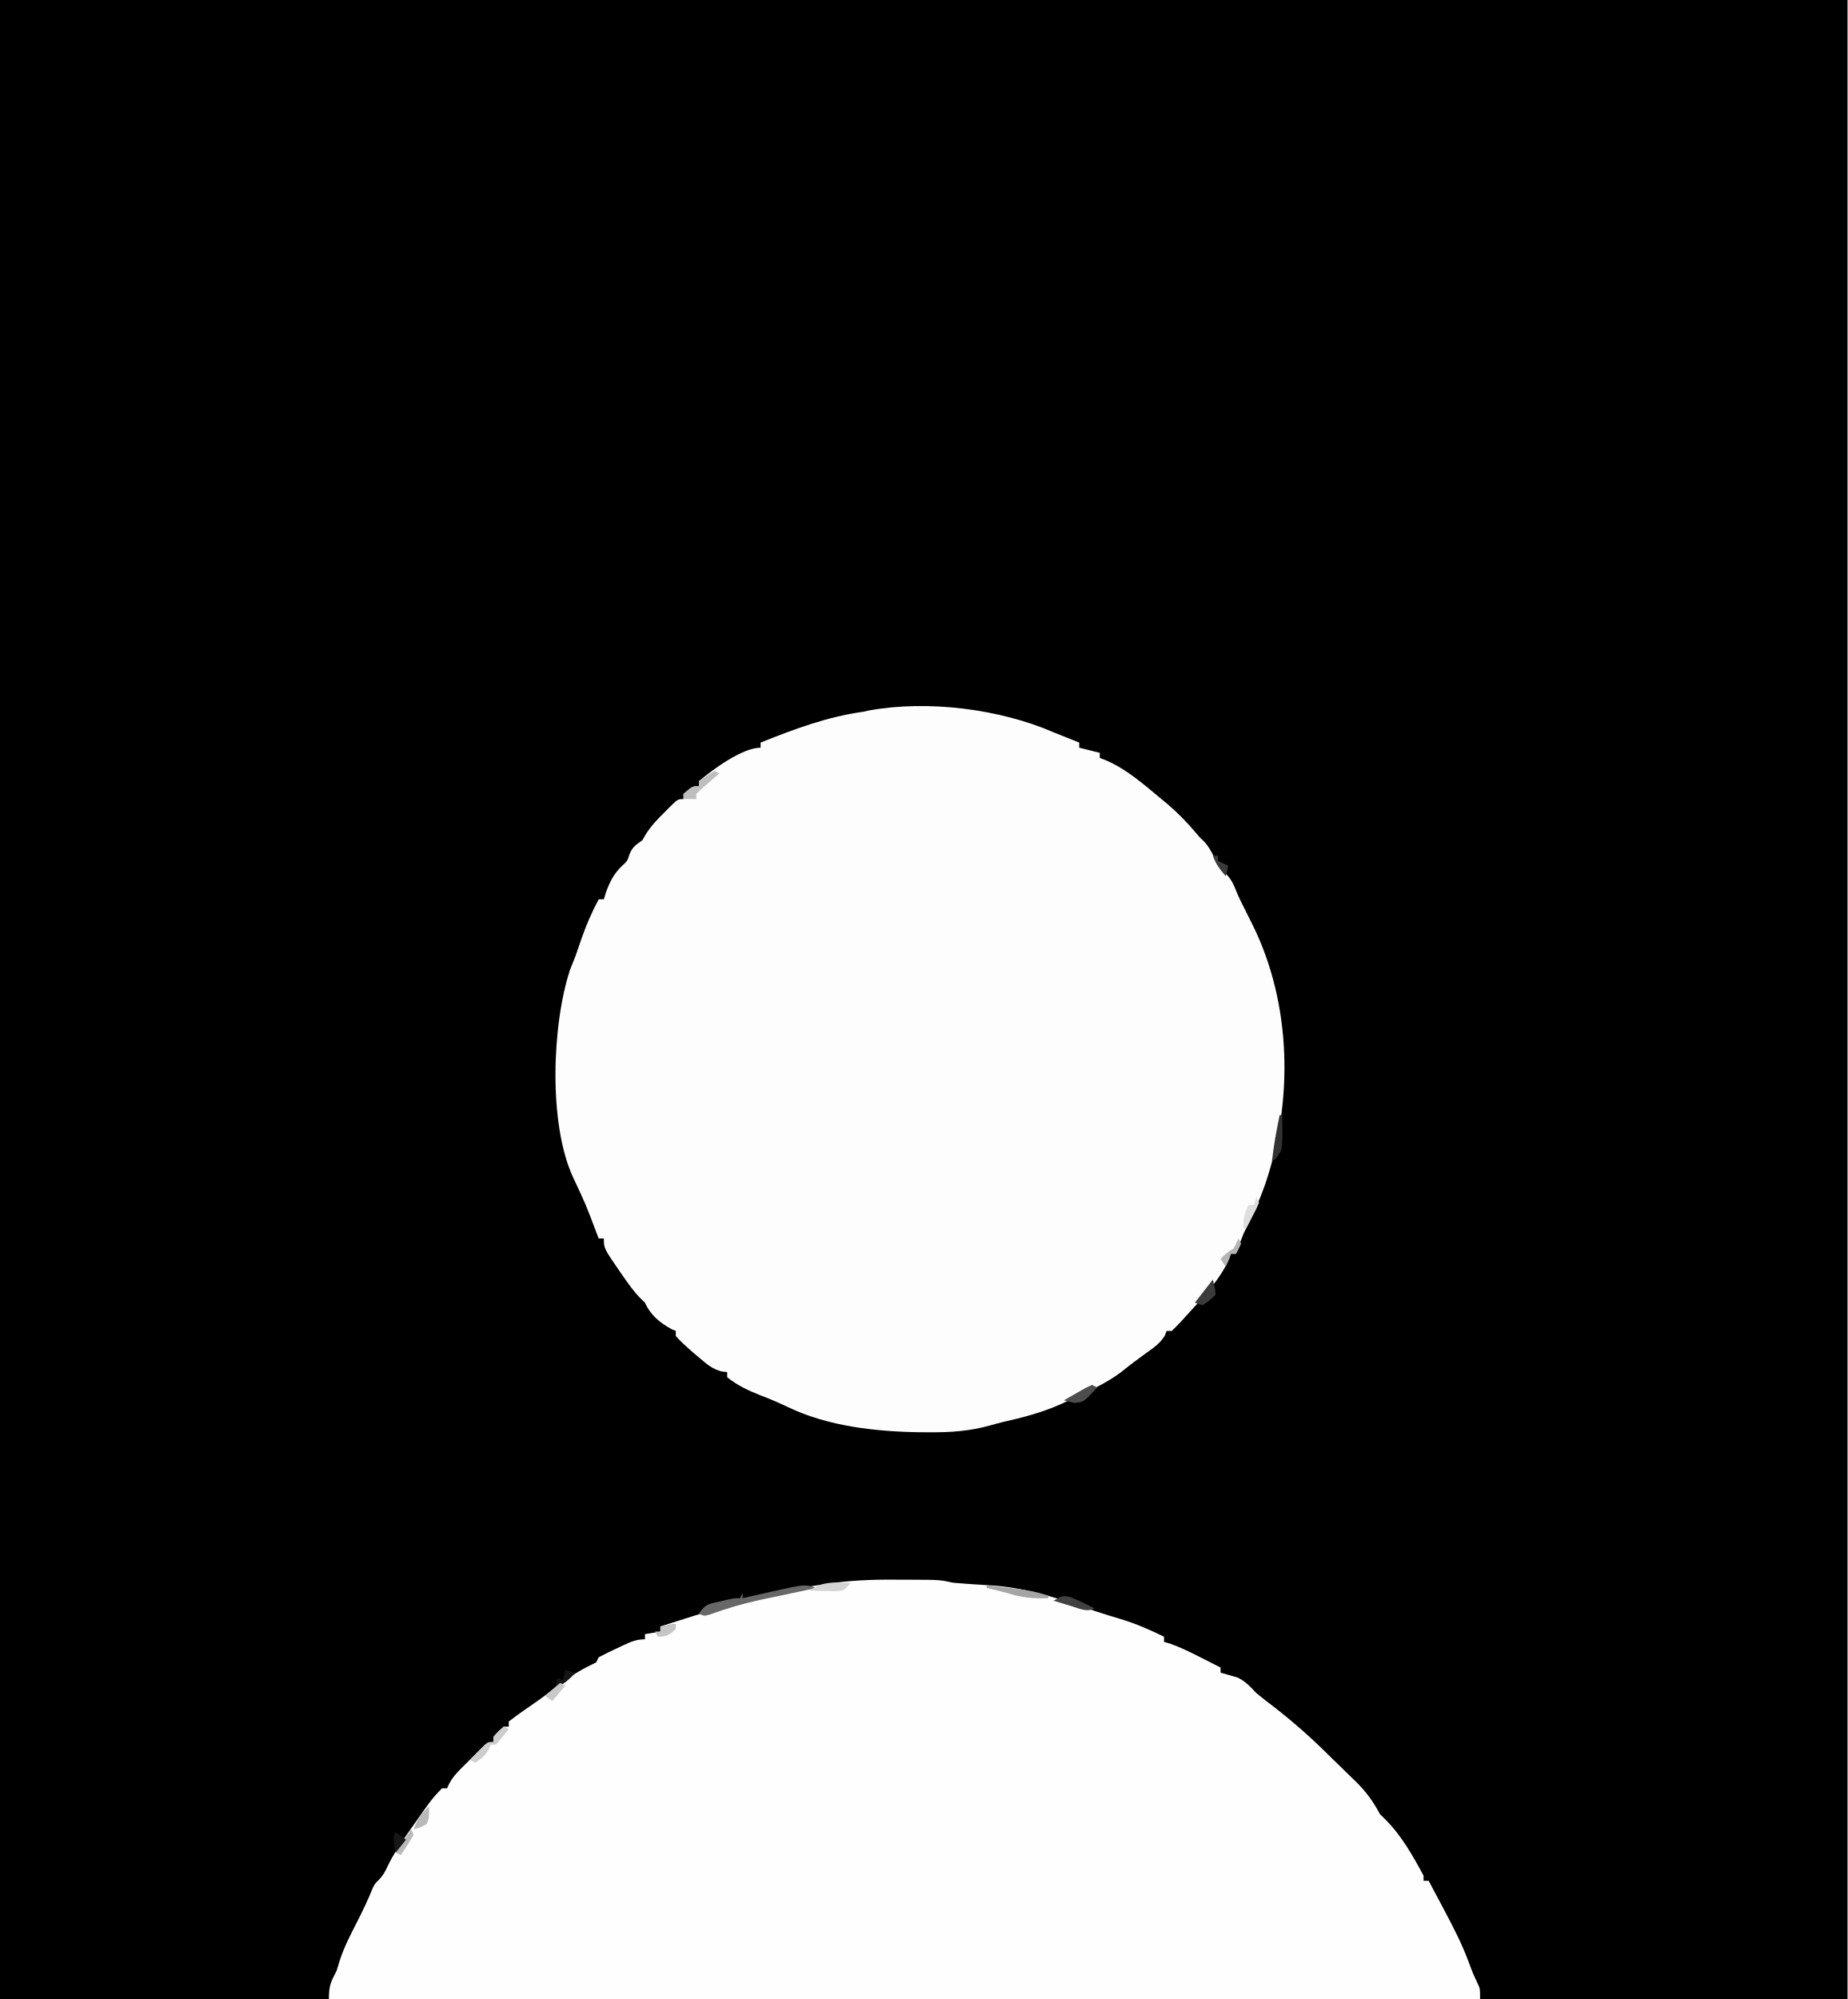
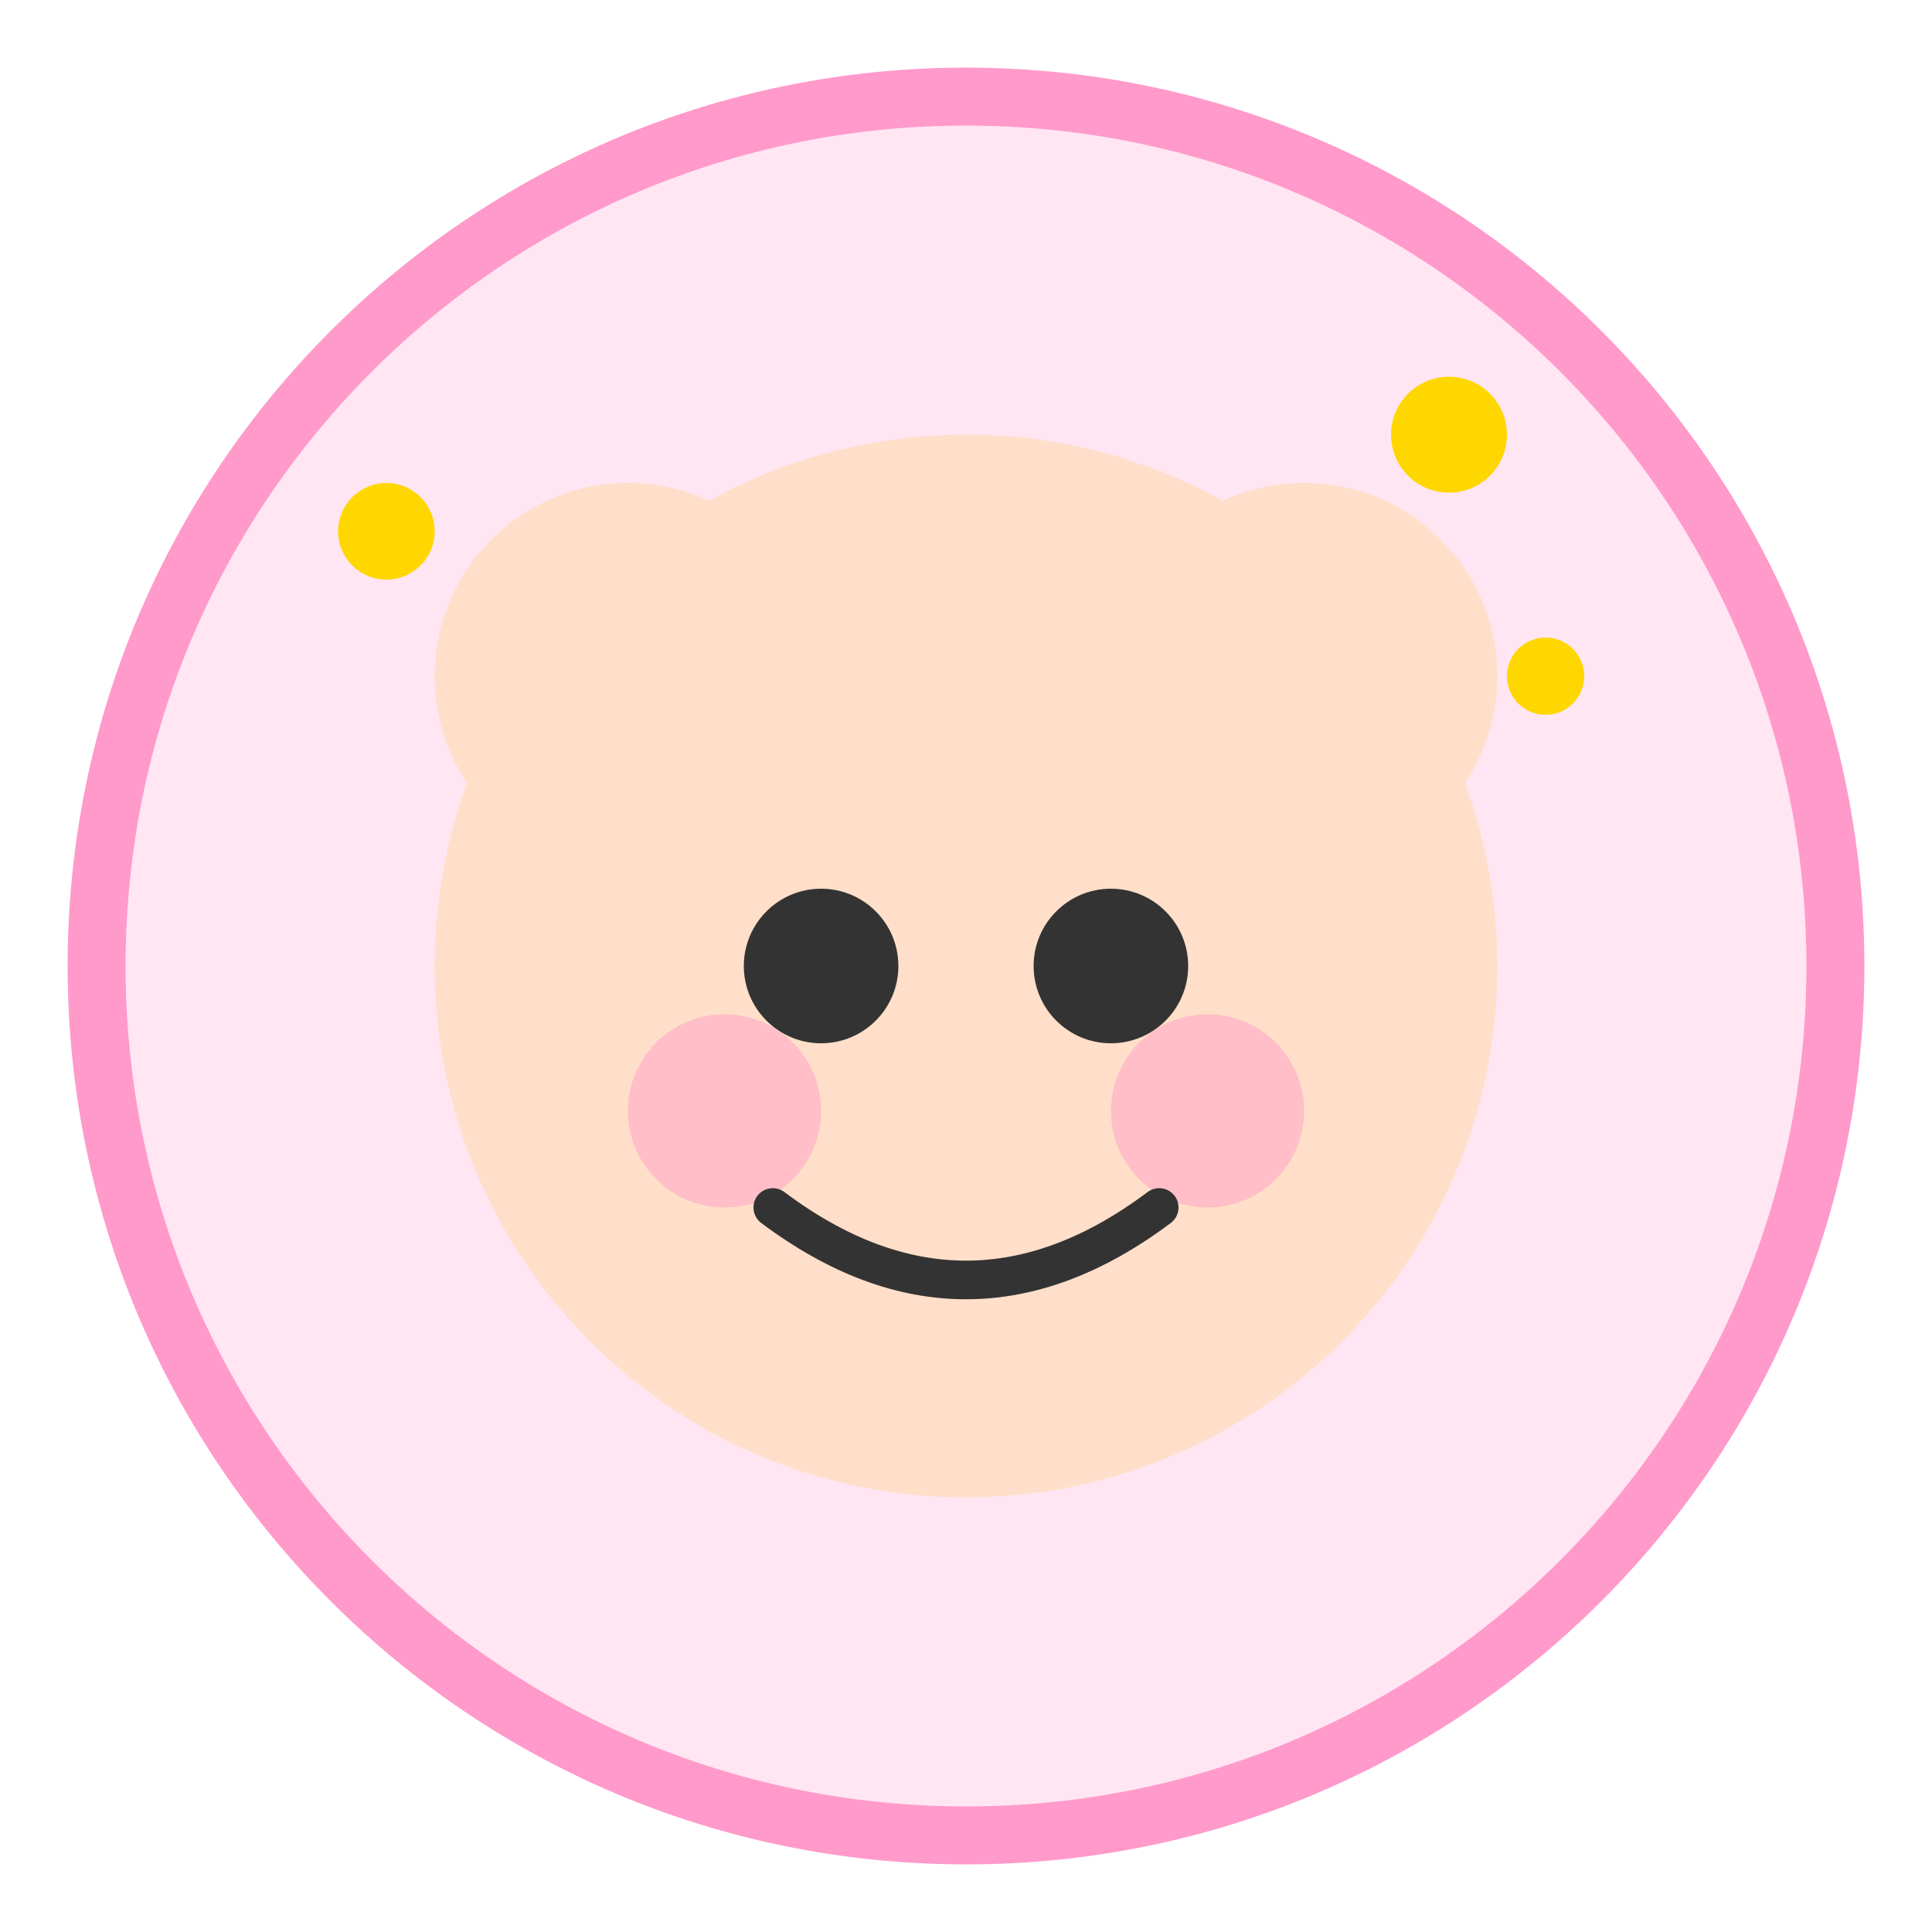
- <svg xmlns="http://www.w3.org/2000/svg" version="1.1" width="719" height="778">
-   <path d="M0 0 C237.27 0 474.54 0 719 0 C719 256.74 719 513.48 719 778 C481.73 778 244.46 778 0 778 C0 521.26 0 264.52 0 0 Z " fill="#000000" transform="translate(0,0)" />
-   <path d="M0 0 C1.044 0.418 2.088 0.835 3.164 1.266 C5.443 2.177 7.721 3.089 10 4 C10 4.66 10 5.32 10 6 C12.64 6.66 15.28 7.32 18 8 C18 8.66 18 9.32 18 10 C18.739 10.276 19.477 10.552 20.238 10.836 C28.366 14.262 35.273 20.416 42 26 C42.714 26.589 43.428 27.178 44.164 27.785 C48.315 31.303 51.953 35.041 55.457 39.203 C56.943 40.998 56.943 40.998 58.547 42.457 C60.282 44.3 61.281 46.189 62.438 48.438 C63.866 51.102 64.975 52.975 67.125 55.125 C69.238 57.238 70.146 59.353 71.234 62.109 C72.265 64.654 73.535 67.071 74.766 69.523 C75.173 70.341 75.58 71.158 76 72 C76.552 73.106 77.103 74.212 77.672 75.352 C92.686 106.049 93.303 143.465 82.473 175.617 C80.11 182.318 77.267 188.692 74 195 C72.929 197.646 71.96 200.311 71 203 C70.34 203 69.68 203 69 203 C68.642 204.05 68.642 204.05 68.277 205.121 C64.533 213.56 57.172 220.997 51 227.812 C50.532 228.334 50.063 228.856 49.58 229.393 C48.43 230.637 47.22 231.825 46 233 C45.34 233 44.68 233 44 233 C43.786 233.57 43.572 234.14 43.352 234.727 C41.532 237.788 39.257 239.296 36.375 241.375 C32.934 243.866 29.538 246.371 26.25 249.062 C20.106 253.671 12.926 256.758 6 260 C4.964 260.489 3.927 260.977 2.859 261.48 C-4.485 264.741 -11.941 266.701 -19.759 268.46 C-21.406 268.857 -23.042 269.3 -24.671 269.769 C-32.611 271.987 -40.026 272.503 -48.25 272.438 C-50.201 272.429 -50.201 272.429 -52.19 272.421 C-69.327 272.156 -87.862 270.109 -103.5 262.562 C-107.024 260.897 -110.542 259.379 -114.188 258 C-118.733 256.211 -123.201 254.12 -127 251 C-127 250.34 -127 249.68 -127 249 C-128.065 248.886 -128.065 248.886 -129.152 248.77 C-132.761 247.794 -134.723 246.101 -137.562 243.688 C-138.957 242.518 -138.957 242.518 -140.379 241.324 C-142.683 239.281 -144.932 237.282 -147 235 C-147 234.34 -147 233.68 -147 233 C-147.804 232.66 -147.804 232.66 -148.625 232.312 C-153.293 229.733 -156.801 226.87 -159 222 C-159.584 221.432 -160.168 220.863 -160.77 220.277 C-163.381 217.611 -165.465 214.696 -167.562 211.625 C-167.949 211.073 -168.335 210.522 -168.732 209.953 C-175 200.856 -175 200.856 -175 197 C-175.66 197 -176.32 197 -177 197 C-177.231 196.417 -177.461 195.835 -177.699 195.234 C-181.916 183.996 -181.916 183.996 -187.005 173.161 C-196.58 152.371 -195.239 114.082 -188.188 92.5 C-187.473 90.661 -186.743 88.828 -186 87 C-185.162 84.585 -184.329 82.168 -183.5 79.75 C-181.658 74.606 -179.595 69.805 -177 65 C-176.34 65 -175.68 65 -175 65 C-174.598 63.67 -174.598 63.67 -174.188 62.312 C-172.705 58.178 -171.104 55.07 -167.938 52 C-165.85 50.103 -165.85 50.103 -165 47.438 C-163.807 44.528 -162.503 43.82 -160 42 C-159.577 41.264 -159.154 40.528 -158.719 39.77 C-156.678 36.481 -154.178 33.885 -151.438 31.188 C-150.696 30.434 -150.696 30.434 -149.939 29.666 C-146.253 26 -146.253 26 -144 26 C-144 25.34 -144 24.68 -144 24 C-140.538 21 -140.538 21 -138 21 C-138 20.34 -138 19.68 -138 19 C-132.634 14.521 -121.16 6 -114 6 C-114 5.34 -114 4.68 -114 4 C-100.776 -1.282 -88.142 -6.032 -74 -8 C-72.868 -8.253 -72.868 -8.253 -71.712 -8.51 C-48.946 -12.621 -20.977 -9.109 0 0 Z " fill="#FDFDFD" transform="translate(410,285)" />
-   <path d="M0 0 C2.202 0.019 4.404 0.021 6.606 0.02 C17.718 0.059 17.718 0.059 23.044 1.206 C24.887 1.378 26.732 1.519 28.579 1.635 C29.637 1.709 30.694 1.782 31.784 1.858 C33.971 2.005 36.159 2.146 38.347 2.28 C49.595 3.082 59.863 5.982 70.481 9.643 C76.353 11.641 82.217 13.589 88.169 15.331 C94.052 17.1 99.531 19.51 105.044 22.206 C105.044 22.866 105.044 23.526 105.044 24.206 C105.861 24.451 106.678 24.696 107.521 24.948 C111.676 26.431 115.497 28.324 119.419 30.331 C120.155 30.703 120.891 31.076 121.649 31.46 C123.449 32.371 125.247 33.288 127.044 34.206 C127.044 34.866 127.044 35.526 127.044 36.206 C127.636 36.364 128.227 36.523 128.837 36.686 C129.627 36.92 130.417 37.153 131.231 37.393 C132.009 37.614 132.786 37.834 133.587 38.061 C136.782 39.55 138.602 41.672 141.044 44.206 C143.22 46.025 145.477 47.735 147.731 49.456 C155.636 55.576 162.984 62.126 170.044 69.206 C171.252 70.381 172.462 71.556 173.673 72.729 C174.984 74.013 176.295 75.297 177.606 76.581 C178.595 77.532 178.595 77.532 179.604 78.503 C183.643 82.48 186.39 86.206 189.044 91.206 C189.828 91.99 190.611 92.773 191.419 93.581 C197.446 99.608 202.047 107.708 206.044 115.206 C206.044 115.866 206.044 116.526 206.044 117.206 C206.704 117.206 207.364 117.206 208.044 117.206 C209.462 119.872 210.878 122.539 212.294 125.206 C212.888 126.321 212.888 126.321 213.493 127.46 C217.235 134.513 220.888 141.456 223.669 148.956 C225.24 153.237 225.24 153.237 227.192 157.346 C228.044 159.206 228.044 159.206 228.044 163.206 C80.204 163.206 -67.636 163.206 -219.956 163.206 C-219.956 157.98 -219.267 156.657 -216.956 152.206 C-216.542 150.92 -216.148 149.627 -215.769 148.331 C-214.061 142.972 -211.495 138.092 -208.941 133.1 C-206.724 128.768 -204.662 124.422 -202.843 119.905 C-201.956 118.206 -201.956 118.206 -200.517 116.831 C-198.873 115.119 -198.073 113.661 -197.097 111.51 C-195.003 107.163 -192.47 103.278 -189.706 99.331 C-188.987 98.296 -188.987 98.296 -188.253 97.241 C-179.879 85.296 -179.879 85.296 -175.956 81.206 C-175.296 81.206 -174.636 81.206 -173.956 81.206 C-173.692 80.617 -173.428 80.028 -173.155 79.422 C-171.912 77.125 -170.606 75.597 -168.769 73.753 C-168.152 73.134 -167.536 72.515 -166.901 71.878 C-166.259 71.243 -165.617 70.609 -164.956 69.956 C-163.993 68.981 -163.993 68.981 -163.011 67.987 C-162.395 67.373 -161.778 66.76 -161.144 66.128 C-160.58 65.567 -160.017 65.006 -159.437 64.427 C-157.956 63.206 -157.956 63.206 -155.956 63.206 C-155.956 62.546 -155.956 61.886 -155.956 61.206 C-154.081 59.081 -154.081 59.081 -151.956 57.206 C-151.296 57.206 -150.636 57.206 -149.956 57.206 C-149.956 56.546 -149.956 55.886 -149.956 55.206 C-147.905 53.601 -145.852 52.112 -143.706 50.643 C-142.416 49.745 -141.127 48.845 -139.839 47.944 C-139.187 47.489 -138.535 47.033 -137.863 46.564 C-135.045 44.558 -132.32 42.443 -129.581 40.331 C-125.198 37.004 -120.917 34.546 -115.956 32.206 C-115.626 31.546 -115.296 30.886 -114.956 30.206 C-112.513 28.917 -110.089 27.728 -107.581 26.581 C-106.895 26.256 -106.209 25.931 -105.503 25.596 C-102.494 24.203 -100.31 23.206 -96.956 23.206 C-96.956 22.546 -96.956 21.886 -96.956 21.206 C-94.976 20.876 -92.996 20.546 -90.956 20.206 C-90.956 19.546 -90.956 18.886 -90.956 18.206 C-50.861 5.507 -50.861 5.507 -29.956 2.206 C-28.889 2.033 -27.822 1.86 -26.723 1.682 C-17.753 0.345 -9.054 -0.079 0 0 Z " fill="#FEFEFE" transform="translate(347.9561,614.7942)" />
-   <path d="M0 0 C-1.221 0.254 -2.441 0.508 -3.699 0.77 C-8.802 1.834 -13.902 2.914 -19 4 C-20.232 4.262 -21.465 4.523 -22.734 4.793 C-29.216 6.224 -35.4 8.048 -41.637 10.328 C-44 11 -44 11 -46 10 C-43.512 6.268 -42.268 6.282 -38 5.312 C-36.928 5.061 -35.855 4.81 -34.75 4.551 C-32 4 -32 4 -30 4 C-29.67 3.34 -29.34 2.68 -29 2 C-29 2.66 -29 3.32 -29 4 C-27.782 3.723 -26.564 3.446 -25.309 3.16 C-23.685 2.794 -22.061 2.428 -20.438 2.062 C-19.638 1.88 -18.838 1.698 -18.014 1.51 C-4.944 -1.424 -4.944 -1.424 0 0 Z " fill="#686868" transform="translate(318,618)" />
-   <path d="M0 0 C16.893 1.927 16.893 1.927 24 4 C24 4.33 24 4.66 24 5 C18.226 5.236 13.55 4.816 8 3 C6.524 2.614 5.044 2.239 3.562 1.875 C2.387 1.586 1.211 1.298 0 1 C0 0.67 0 0.34 0 0 Z " fill="#A5A5A5" transform="translate(384,617)" />
-   <path d="M0 0 C0.66 0.33 1.32 0.66 2 1 C0.384 3.041 -1.286 5.041 -3 7 C-3.66 7 -4.32 7 -5 7 C-5.247 7.598 -5.495 8.196 -5.75 8.812 C-7.164 11.286 -8.651 12.434 -11 14 C-11.66 13.67 -12.32 13.34 -13 13 C-11.881 11.827 -10.755 10.662 -9.625 9.5 C-8.999 8.85 -8.372 8.201 -7.727 7.531 C-6 6 -6 6 -4 6 C-4 5.34 -4 4.68 -4 4 C-2.708 2.627 -1.376 1.29 0 0 Z " fill="#CDCDCD" transform="translate(196,672)" />
-   <path d="M0 0 C0.66 0.33 1.32 0.66 2 1 C1.35 1.554 0.701 2.109 0.031 2.68 C-1.222 3.766 -1.222 3.766 -2.5 4.875 C-3.753 5.954 -3.753 5.954 -5.031 7.055 C-5.681 7.697 -6.331 8.339 -7 9 C-7 9.66 -7 10.32 -7 11 C-8.65 11 -10.3 11 -12 11 C-12 10.34 -12 9.68 -12 9 C-8.538 6 -8.538 6 -6 6 C-6 5.34 -6 4.68 -6 4 C-4.039 2.611 -2.038 1.274 0 0 Z " fill="#BEBEBF" transform="translate(278,300)" />
-   <path d="M0 0 C0.66 0.33 1.32 0.66 2 1 C-3.319 6.763 -3.319 6.763 -7 7 C-8.339 6.689 -9.673 6.359 -11 6 C-9.214 4.97 -7.421 3.951 -5.625 2.938 C-4.627 2.369 -3.63 1.801 -2.602 1.215 C-1.743 0.814 -0.885 0.413 0 0 Z " fill="#4D4D4D" transform="translate(425,539)" />
-   <path d="M0 0 C3.12 1.31 6.128 2.743 9.125 4.312 C5.982 5.884 3.196 4.353 0 3.375 C-0.659 3.18 -1.317 2.984 -1.996 2.783 C-3.624 2.299 -5.25 1.807 -6.875 1.312 C-3.234 -0.773 -3.234 -0.773 0 0 Z " fill="#414141" transform="translate(416.875,621.6875)" />
-   <path d="M0 0 C0.33 0 0.66 0 1 0 C1.236 13.467 1.236 13.467 -1.562 16.938 C-2.037 17.288 -2.511 17.639 -3 18 C-2.324 11.918 -1.264 5.987 0 0 Z " fill="#323232" transform="translate(498,434)" />
-   <path d="M0 0 C1 4 1 4 1 6 C-1.312 8.188 -1.312 8.188 -4 10 C-4.99 9.67 -5.98 9.34 -7 9 C-4.69 6.03 -2.38 3.06 0 0 Z " fill="#3B3B3B" transform="translate(472,498)" />
-   <path d="M0 0 C0.799 0.009 1.598 0.018 2.422 0.027 C3.025 0.039 3.628 0.051 4.25 0.062 C3.168 1.551 3.168 1.551 1.25 3.062 C-1.887 3.355 -1.887 3.355 -5.438 3.25 C-7.207 3.209 -7.207 3.209 -9.012 3.168 C-9.915 3.133 -10.819 3.098 -11.75 3.062 C-7.711 0.37 -4.795 -0.071 0 0 Z " fill="#D2D2D2" transform="translate(326.75,615.9375)" />
-   <path d="M0 0 C0.33 0.66 0.66 1.32 1 2 C0.004 4.383 0.004 4.383 -1.438 7.125 C-1.911 8.035 -2.384 8.945 -2.871 9.883 C-3.244 10.581 -3.616 11.28 -4 12 C-4.33 12 -4.66 12 -5 12 C-5.201 8.375 -4.858 6.135 -3 3 C-2.34 3 -1.68 3 -1 3 C-0.67 2.01 -0.34 1.02 0 0 Z " fill="#DEDEDE" transform="translate(489,466)" />
-   <path d="M0 0 C1.32 0.33 2.64 0.66 4 1 C1.51 3.667 -0.634 5.557 -4 7 C-3.67 5.68 -3.34 4.36 -3 3 C-2.34 3.33 -1.68 3.66 -1 4 C-0.67 2.68 -0.34 1.36 0 0 Z " fill="#161616" transform="translate(220,650)" />
-   <path d="M0 0 C0 4.615 0 4.615 -1 7 C-3.562 8.25 -3.562 8.25 -6 9 C-4.688 5.063 -3.081 2.773 0 0 Z " fill="#B9B9B9" transform="translate(167,703)" />
-   <path d="M0 0 C0 0.66 0 1.32 0 2 C-2.561 4.296 -3.48 5 -7 5 C-7.33 4.34 -7.66 3.68 -8 3 C-7.34 3 -6.68 3 -6 3 C-6 2.34 -6 1.68 -6 1 C-3.924 0.447 -2.156 0 0 0 Z " fill="#C5C5C5" transform="translate(263,632)" />
-   <path d="M0 0 C0.33 0.66 0.66 1.32 1 2 C0.062 4.125 0.062 4.125 -1 6 C-1.66 6 -2.32 6 -3 6 C-3.66 7.65 -4.32 9.3 -5 11 C-5.66 10.01 -6.32 9.02 -7 8 C-5.366 6.292 -4.131 5.065 -2 4 C-0.866 1.983 -0.866 1.983 0 0 Z " fill="#B4B4B4" transform="translate(482,482)" />
-   <path d="M0 0 C0.33 0.66 0.66 1.32 1 2 C-0.504 4.793 -2.24 7.36 -4 10 C-4.66 9.67 -5.32 9.34 -6 9 C-4.02 6.03 -2.04 3.06 0 0 Z " fill="#B9B9B9" transform="translate(160,712)" />
-   <path d="M0 0 C1.32 0.99 2.64 1.98 4 3 C2.68 4.65 1.36 6.3 0 8 C-1.125 2.25 -1.125 2.25 0 0 Z " fill="#171717" transform="translate(154,713)" />
-   <path d="M0 0 C0.66 0 1.32 0 2 0 C2 0.66 2 1.32 2 2 C3.32 2.66 4.64 3.32 6 4 C5.67 5.32 5.34 6.64 5 8 C2.748 5.312 1.118 3.354 0 0 Z " fill="#3B3B3B" transform="translate(472,333)" />
-   <path d="M0 0 C0.66 0.33 1.32 0.66 2 1 C0.35 2.98 -1.3 4.96 -3 7 C-3.99 6.34 -4.98 5.68 -6 5 C-4.02 3.35 -2.04 1.7 0 0 Z " fill="#C9C9C9" transform="translate(218,655)" />
+ <svg xmlns="http://www.w3.org/2000/svg" width="200" height="200" viewBox="0 0 200 200">
+   <circle cx="100" cy="100" r="90" fill="#ffe6f2" stroke="#ff9acb" stroke-width="6" />
+   <circle cx="100" cy="100" r="55" fill="#ffdfc9" />
+   <circle cx="65" cy="70" r="20" fill="#ffdfc9" />
+   <circle cx="135" cy="70" r="20" fill="#ffdfc9" />
+   <circle cx="85" cy="100" r="8" fill="#333" />
+   <circle cx="115" cy="100" r="8" fill="#333" />
+   <circle cx="75" cy="115" r="10" fill="#ffb0c8" opacity="0.7" />
+   <circle cx="125" cy="115" r="10" fill="#ffb0c8" opacity="0.7" />
+   <path d="M80 125 Q100 140 120 125" stroke="#333" stroke-width="4" fill="none" stroke-linecap="round" />
+   <circle cx="150" cy="45" r="6" fill="#ffd700" />
+   <circle cx="40" cy="55" r="5" fill="#ffd700" />
+   <circle cx="160" cy="70" r="4" fill="#ffd700" />
</svg>
